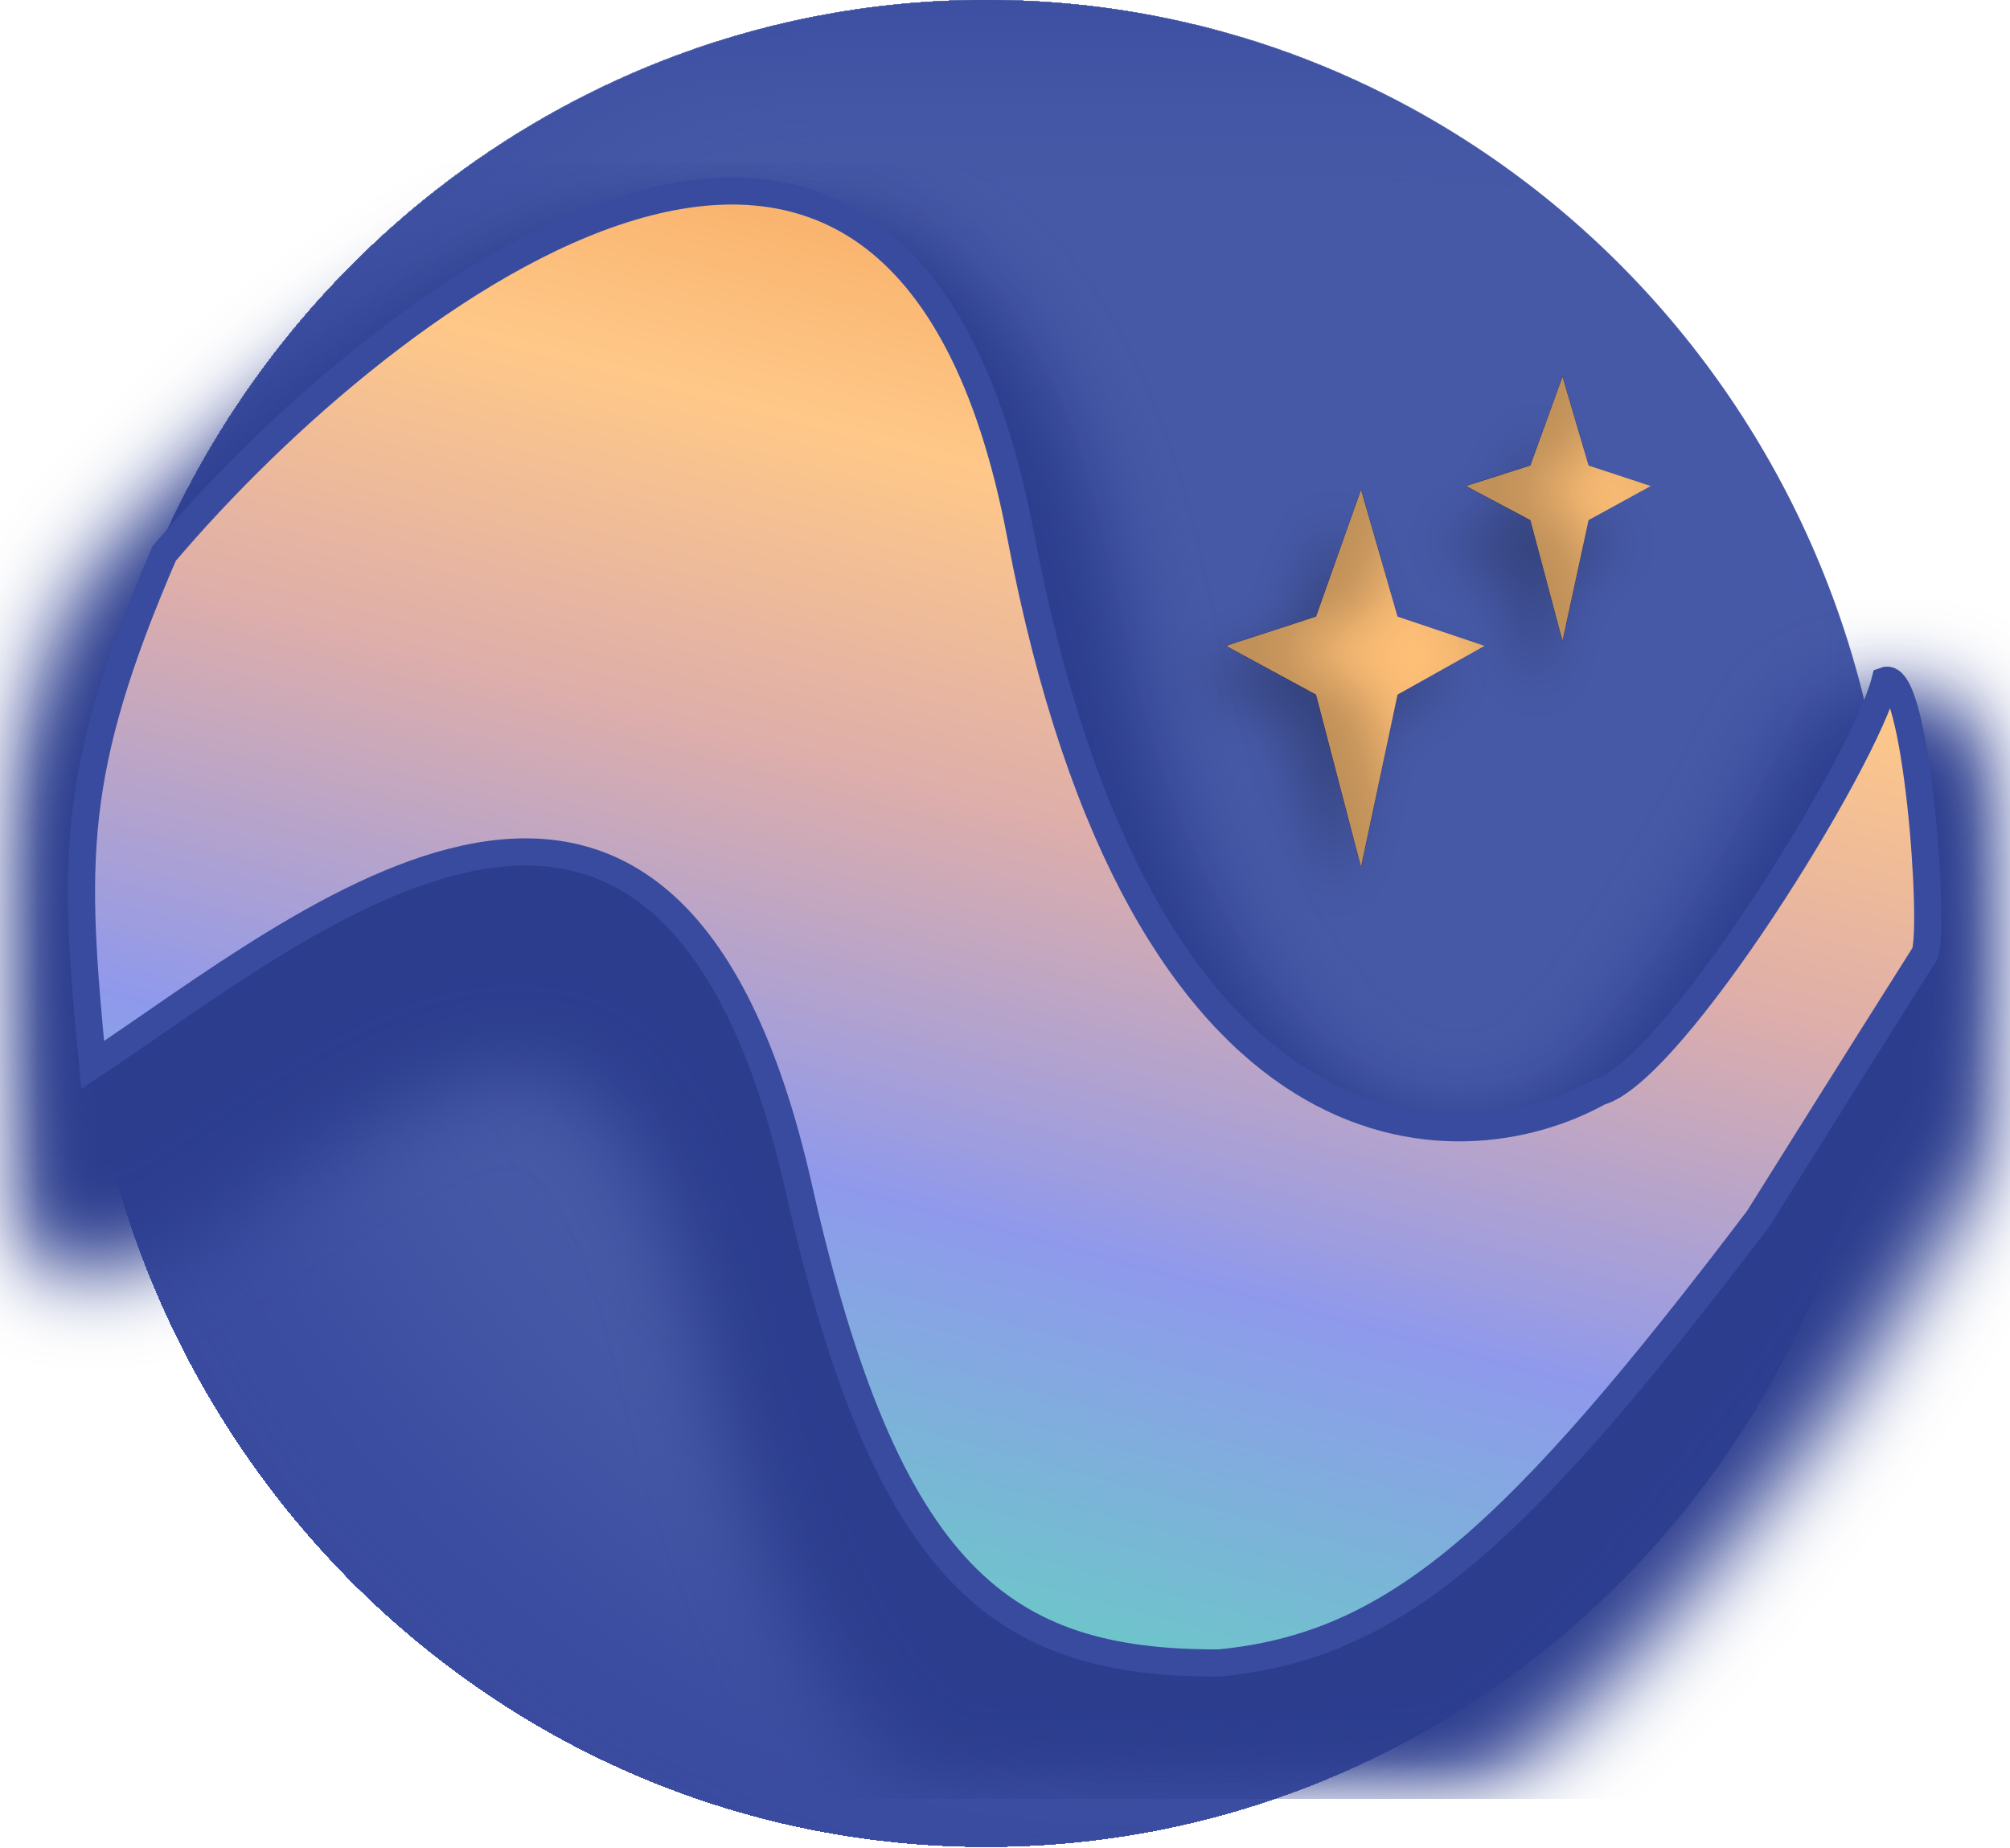
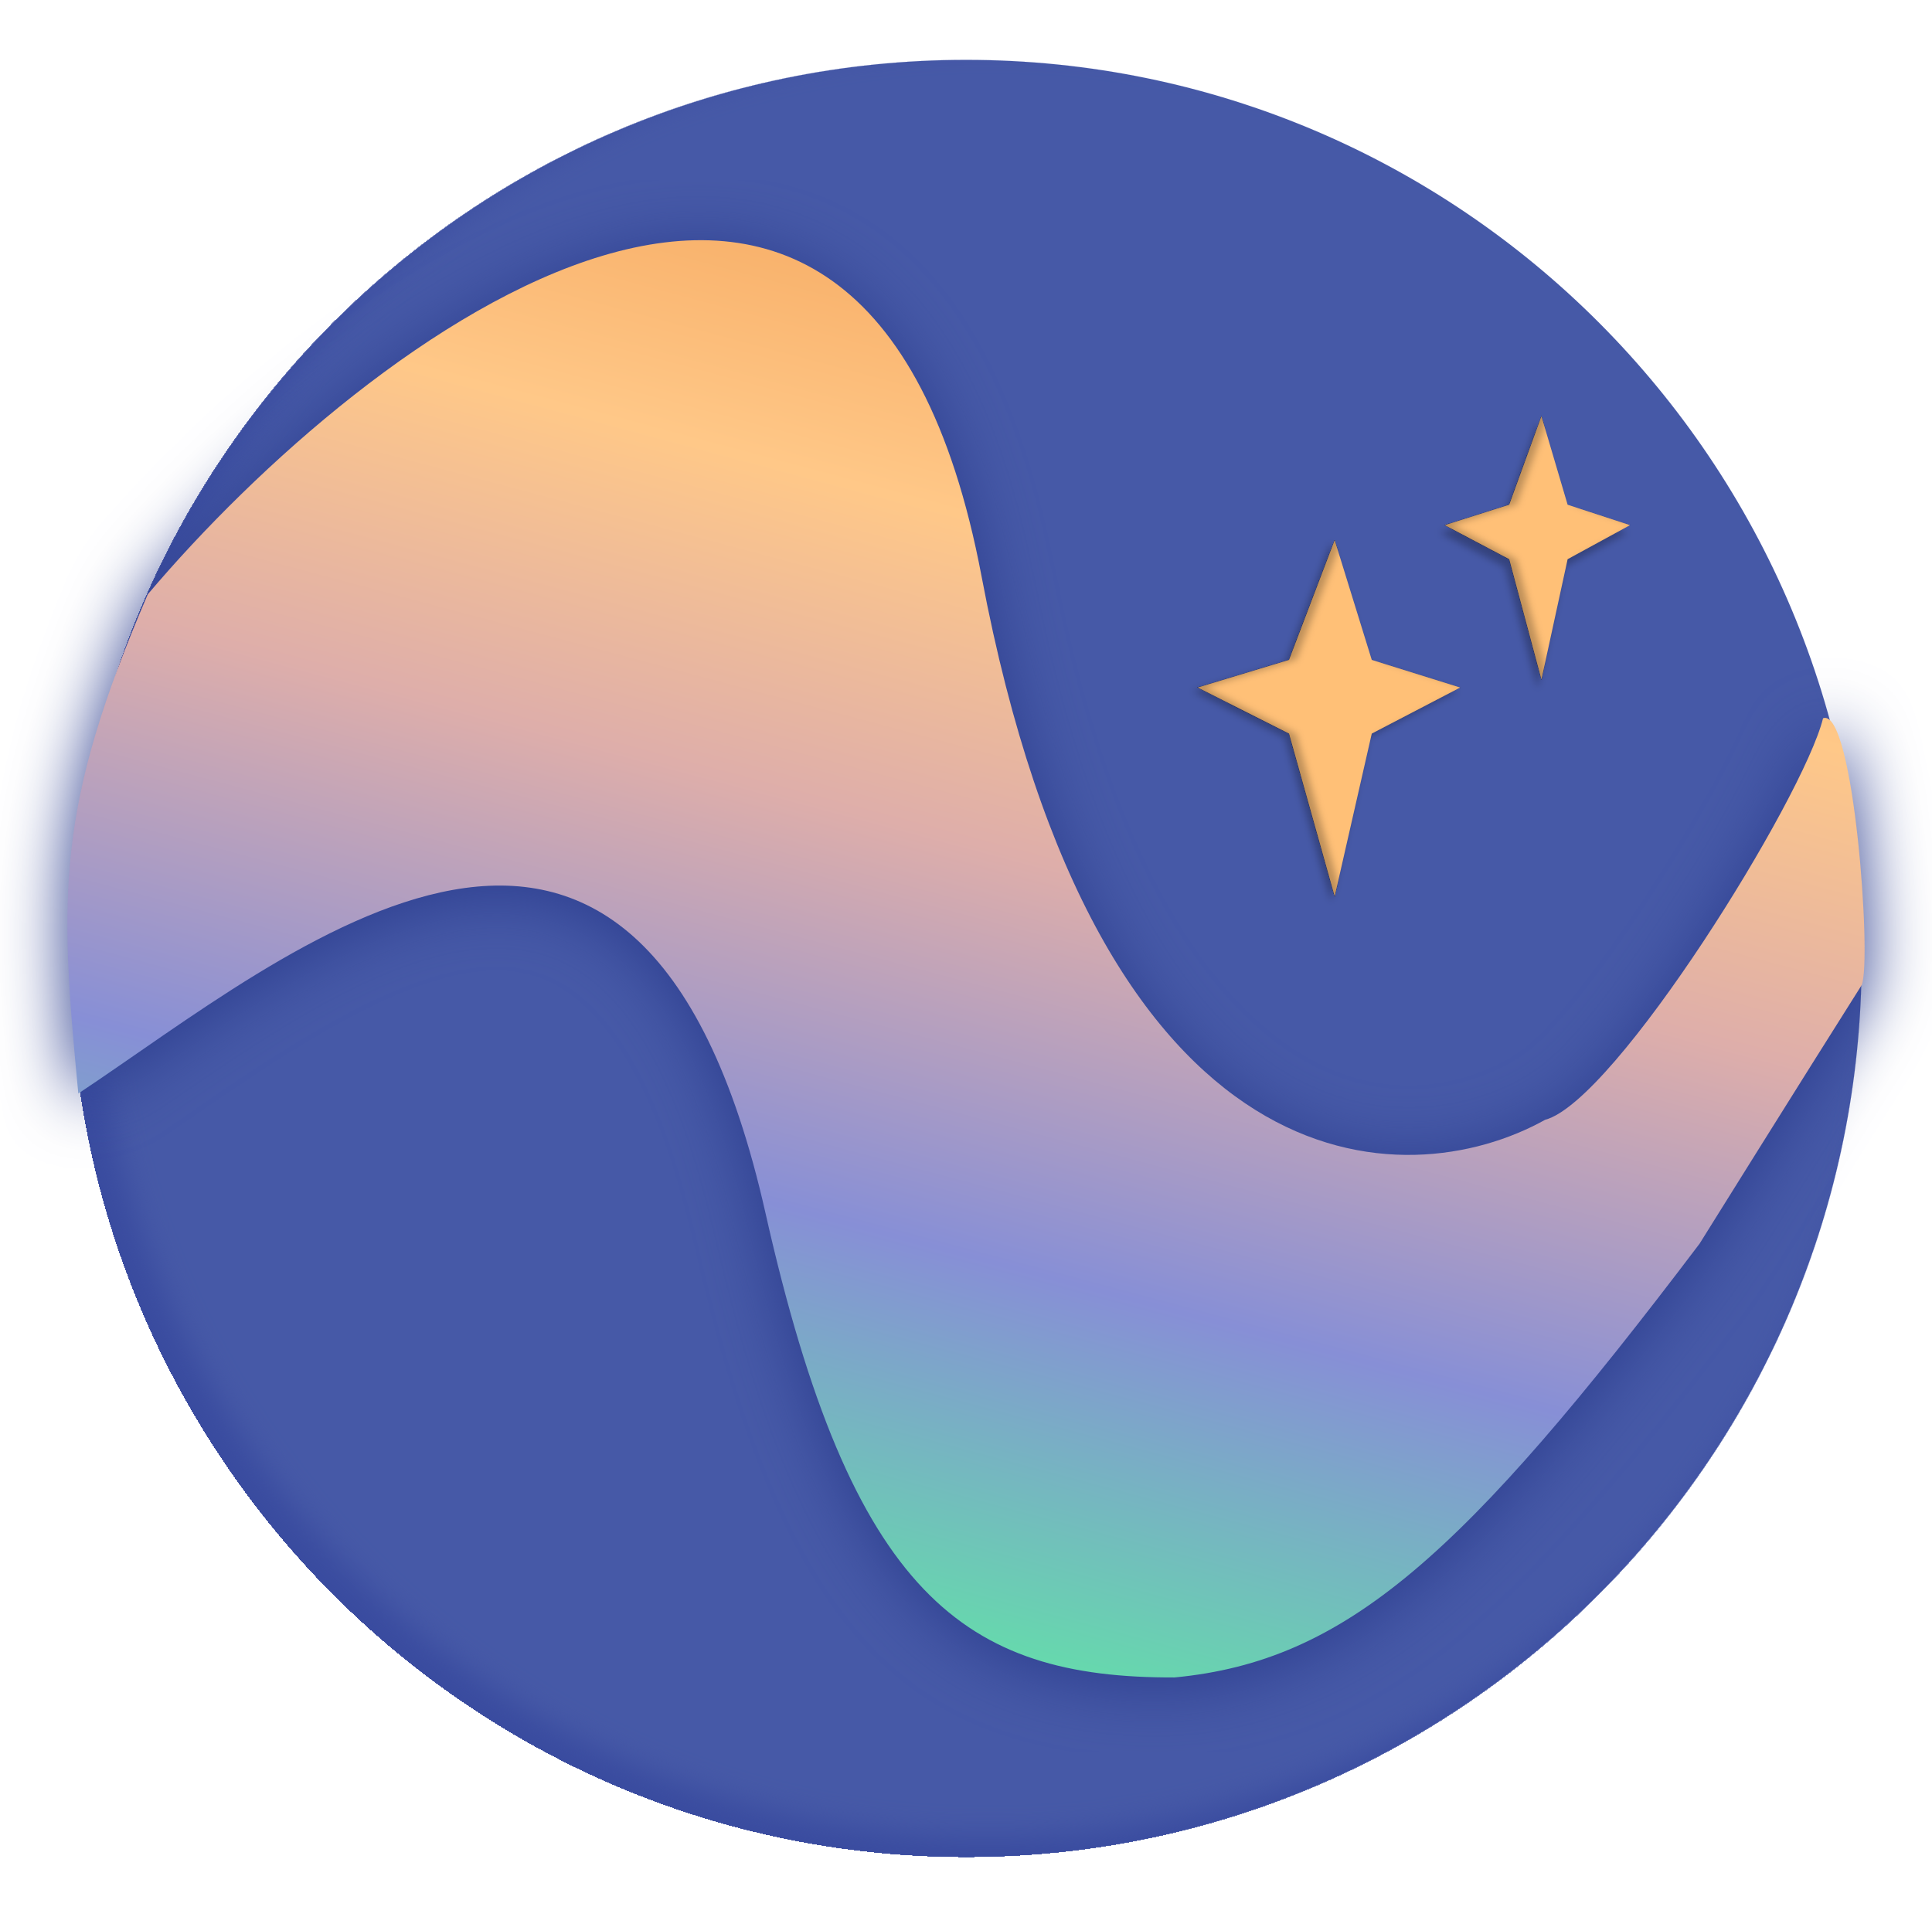
- <svg xmlns="http://www.w3.org/2000/svg" width="74" height="68" viewBox="0 0 74 68" fill="none">
-   <g filter="url(#filter0_i)">
-     <ellipse cx="36.306" cy="33.986" rx="33.306" ry="33.986" fill="#4659A7" />
+ <svg xmlns="http://www.w3.org/2000/svg" width="516" height="512" viewBox="0 0 516 512" fill="none">
+   <g filter="url(#filter0_i_223_378)">
+     <ellipse cx="258.033" cy="256" rx="239.18" ry="240" fill="#4659A7" />
  </g>
-   <g filter="url(#filter1_d)">
-     <g filter="url(#filter2_d)">
-       <path d="M6.041 20.379C2.561 28.432 2.691 31.71 3.413 39.198C11.354 33.944 24.604 22.48 29.399 43.691C32.653 58.116 36.926 61.236 44.874 61.21C51.366 60.593 55.798 56.623 64.729 44.859C64.729 44.859 68.608 38.661 70.861 35.11C71.255 34.198 70.559 24.627 69.4 25.05C68.657 28.055 61.55 39.484 58.889 40.188C53.634 43.107 42.013 43.099 37.575 19.705C33.137 -3.689 14.313 10.631 6.041 20.379Z" fill="url(#paint0_linear)" />
-       <path d="M6.041 20.379C2.561 28.432 2.691 31.71 3.413 39.198C11.354 33.944 24.604 22.48 29.399 43.691C32.653 58.116 36.926 61.236 44.874 61.21C51.366 60.593 55.798 56.623 64.729 44.859C64.729 44.859 68.608 38.661 70.861 35.11C71.255 34.198 70.559 24.627 69.4 25.05C68.657 28.055 61.55 39.484 58.889 40.188C53.634 43.107 42.013 43.099 37.575 19.705C33.137 -3.689 14.313 10.631 6.041 20.379Z" stroke="#394B9F" />
-     </g>
+   <g filter="url(#filter1_d_223_378)">
+     <path d="M39.472 158.759C14.898 215.825 15.816 239.054 20.919 292.11C76.996 254.882 170.561 173.651 204.428 323.951C227.405 426.166 257.581 448.27 313.708 448.089C359.551 443.716 390.85 415.587 453.918 332.227C453.918 332.227 481.31 288.305 497.217 263.145C499.999 256.682 495.086 188.859 486.904 191.862C481.657 213.15 431.466 294.135 412.68 299.123C375.565 319.813 293.502 319.75 262.161 153.984C230.82 -11.783 97.893 89.689 39.472 158.759Z" fill="url(#paint0_linear_223_378)" />
  </g>
-   <g filter="url(#filter3_di)">
-     <path d="M50.107 18.033L51.452 22.697L54.658 23.773L51.452 25.567L50.107 31.905L48.452 25.567L45.142 23.773L48.452 22.697L50.107 18.033Z" fill="#FFC077" />
+   <g filter="url(#filter2_di_223_378)">
+     <path d="M356.467 144.276L366.373 176.274L389.995 183.658L366.373 195.964L356.467 239.448L344.275 195.964L319.89 183.658L344.275 176.274L356.467 144.276Z" fill="#FFC077" />
  </g>
-   <g filter="url(#filter4_di)">
-     <path d="M57.525 13.872L58.485 17.136L60.776 17.89L58.485 19.145L57.525 23.582L56.343 19.145L53.979 17.89L56.343 17.136L57.525 13.872Z" fill="#FFC077" />
+   <g filter="url(#filter3_di_223_378)">
+     <path d="M411.69 111.172L418.682 134.823L435.357 140.281L418.682 149.377L411.69 181.517L403.083 149.377L385.871 140.281L403.083 134.823L411.69 111.172Z" fill="#FFC077" />
  </g>
  <defs>
-     <filter id="filter0_i" x="3" y="-5" width="72.612" height="72.972" filterUnits="userSpaceOnUse" color-interpolation-filters="sRGB">
+     <filter id="filter0_i_223_378" x="18.853" y="11" width="484.361" height="485" filterUnits="userSpaceOnUse" color-interpolation-filters="sRGB">
      <feFlood flood-opacity="0" result="BackgroundImageFix" />
      <feBlend mode="normal" in="SourceGraphic" in2="BackgroundImageFix" result="shape" />
      <feColorMatrix in="SourceAlpha" type="matrix" values="0 0 0 0 0 0 0 0 0 0 0 0 0 0 0 0 0 0 127 0" result="hardAlpha" />
      <feOffset dx="6" dy="-5" />
      <feGaussianBlur stdDeviation="4" />
      <feComposite in2="hardAlpha" operator="arithmetic" k2="-1" k3="1" />
      <feColorMatrix type="matrix" values="0 0 0 0 0.224 0 0 0 0 0.294 0 0 0 0 0.624 0 0 0 1 0" />
-       <feBlend mode="normal" in2="shape" result="effect1_innerShadow" />
+       <feBlend mode="normal" in2="shape" result="effect1_innerShadow_223_378" />
    </filter>
-     <filter id="filter1_d" x="0" y="6.029" width="73.972" height="60.181" filterUnits="userSpaceOnUse" color-interpolation-filters="sRGB">
+     <filter id="filter1_d_223_378" x="0" y="48.161" width="516" height="419.928" filterUnits="userSpaceOnUse" color-interpolation-filters="sRGB">
      <feFlood flood-opacity="0" result="BackgroundImageFix" />
      <feColorMatrix in="SourceAlpha" type="matrix" values="0 0 0 0 0 0 0 0 0 0 0 0 0 0 0 0 0 0 127 0" result="hardAlpha" />
      <feOffset dy="2" />
-       <feGaussianBlur stdDeviation="1.5" />
+       <feGaussianBlur stdDeviation="9" />
      <feColorMatrix type="matrix" values="0 0 0 0 0.172 0 0 0 0 0.24 0 0 0 0 0.558 0 0 0 1 0" />
-       <feBlend mode="normal" in2="BackgroundImageFix" result="effect1_dropShadow" />
-       <feBlend mode="normal" in="SourceGraphic" in2="effect1_dropShadow" result="shape" />
+       <feBlend mode="normal" in2="BackgroundImageFix" result="effect1_dropShadow_223_378" />
+       <feBlend mode="normal" in="SourceGraphic" in2="effect1_dropShadow_223_378" result="shape" />
    </filter>
-     <filter id="filter2_d" x="0" y="6.029" width="73.972" height="60.181" filterUnits="userSpaceOnUse" color-interpolation-filters="sRGB">
-       <feFlood flood-opacity="0" result="BackgroundImageFix" />
-       <feColorMatrix in="SourceAlpha" type="matrix" values="0 0 0 0 0 0 0 0 0 0 0 0 0 0 0 0 0 0 127 0" result="hardAlpha" />
-       <feOffset dy="2" />
-       <feGaussianBlur stdDeviation="1.5" />
-       <feColorMatrix type="matrix" values="0 0 0 0 0.172 0 0 0 0 0.24 0 0 0 0 0.558 0 0 0 1 0" />
-       <feBlend mode="normal" in2="BackgroundImageFix" result="effect1_dropShadow" />
-       <feBlend mode="normal" in="SourceGraphic" in2="effect1_dropShadow" result="shape" />
-     </filter>
-     <filter id="filter3_di" x="42.142" y="17.033" width="14.516" height="17.872" filterUnits="userSpaceOnUse" color-interpolation-filters="sRGB">
+     <filter id="filter2_di_223_378" x="316.89" y="143.276" width="75.105" height="99.172" filterUnits="userSpaceOnUse" color-interpolation-filters="sRGB">
      <feFlood flood-opacity="0" result="BackgroundImageFix" />
      <feColorMatrix in="SourceAlpha" type="matrix" values="0 0 0 0 0 0 0 0 0 0 0 0 0 0 0 0 0 0 127 0" result="hardAlpha" />
      <feOffset dx="-1" dy="1" />
      <feGaussianBlur stdDeviation="1" />
      <feColorMatrix type="matrix" values="0 0 0 0 0 0 0 0 0 0 0 0 0 0 0 0 0 0 0.25 0" />
-       <feBlend mode="normal" in2="BackgroundImageFix" result="effect1_dropShadow" />
-       <feBlend mode="normal" in="SourceGraphic" in2="effect1_dropShadow" result="shape" />
+       <feBlend mode="normal" in2="BackgroundImageFix" result="effect1_dropShadow_223_378" />
+       <feBlend mode="normal" in="SourceGraphic" in2="effect1_dropShadow_223_378" result="shape" />
      <feColorMatrix in="SourceAlpha" type="matrix" values="0 0 0 0 0 0 0 0 0 0 0 0 0 0 0 0 0 0 127 0" result="hardAlpha" />
      <feOffset dx="2" />
      <feGaussianBlur stdDeviation="1" />
      <feComposite in2="hardAlpha" operator="arithmetic" k2="-1" k3="1" />
      <feColorMatrix type="matrix" values="0 0 0 0 0 0 0 0 0 0 0 0 0 0 0 0 0 0 0.25 0" />
-       <feBlend mode="normal" in2="shape" result="effect2_innerShadow" />
+       <feBlend mode="normal" in2="shape" result="effect2_innerShadow_223_378" />
    </filter>
-     <filter id="filter4_di" x="50.979" y="13.872" width="11.797" height="13.71" filterUnits="userSpaceOnUse" color-interpolation-filters="sRGB">
+     <filter id="filter3_di_223_378" x="382.871" y="111.172" width="54.486" height="74.345" filterUnits="userSpaceOnUse" color-interpolation-filters="sRGB">
      <feFlood flood-opacity="0" result="BackgroundImageFix" />
      <feColorMatrix in="SourceAlpha" type="matrix" values="0 0 0 0 0 0 0 0 0 0 0 0 0 0 0 0 0 0 127 0" result="hardAlpha" />
      <feOffset dx="-1" dy="2" />
      <feGaussianBlur stdDeviation="1" />
      <feColorMatrix type="matrix" values="0 0 0 0 0 0 0 0 0 0 0 0 0 0 0 0 0 0 0.25 0" />
-       <feBlend mode="normal" in2="BackgroundImageFix" result="effect1_dropShadow" />
-       <feBlend mode="normal" in="SourceGraphic" in2="effect1_dropShadow" result="shape" />
+       <feBlend mode="normal" in2="BackgroundImageFix" result="effect1_dropShadow_223_378" />
+       <feBlend mode="normal" in="SourceGraphic" in2="effect1_dropShadow_223_378" result="shape" />
      <feColorMatrix in="SourceAlpha" type="matrix" values="0 0 0 0 0 0 0 0 0 0 0 0 0 0 0 0 0 0 127 0" result="hardAlpha" />
      <feOffset dx="2" />
      <feGaussianBlur stdDeviation="1" />
      <feComposite in2="hardAlpha" operator="arithmetic" k2="-1" k3="1" />
      <feColorMatrix type="matrix" values="0 0 0 0 0 0 0 0 0 0 0 0 0 0 0 0 0 0 0.25 0" />
-       <feBlend mode="normal" in2="shape" result="effect2_innerShadow" />
+       <feBlend mode="normal" in2="shape" result="effect2_innerShadow_223_378" />
    </filter>
-     <linearGradient id="paint0_linear" x1="48.378" y1="7.24" x2="34.071" y2="60.964" gradientUnits="userSpaceOnUse">
+     <linearGradient id="paint0_linear_223_378" x1="338.448" y1="65.655" x2="236.767" y2="446.172" gradientUnits="userSpaceOnUse">
      <stop offset="0.016" stop-color="#F5A75E" />
      <stop offset="0.229" stop-color="#FFC888" />
      <stop offset="0.443" stop-color="#DEAEAA" />
-       <stop offset="0.714" stop-color="#8F99EC" />
-       <stop offset="1" stop-color="#69CCC6" />
+       <stop offset="0.714" stop-color="#878FD6" />
+       <stop offset="1" stop-color="#62E2A8" />
    </linearGradient>
  </defs>
</svg>
